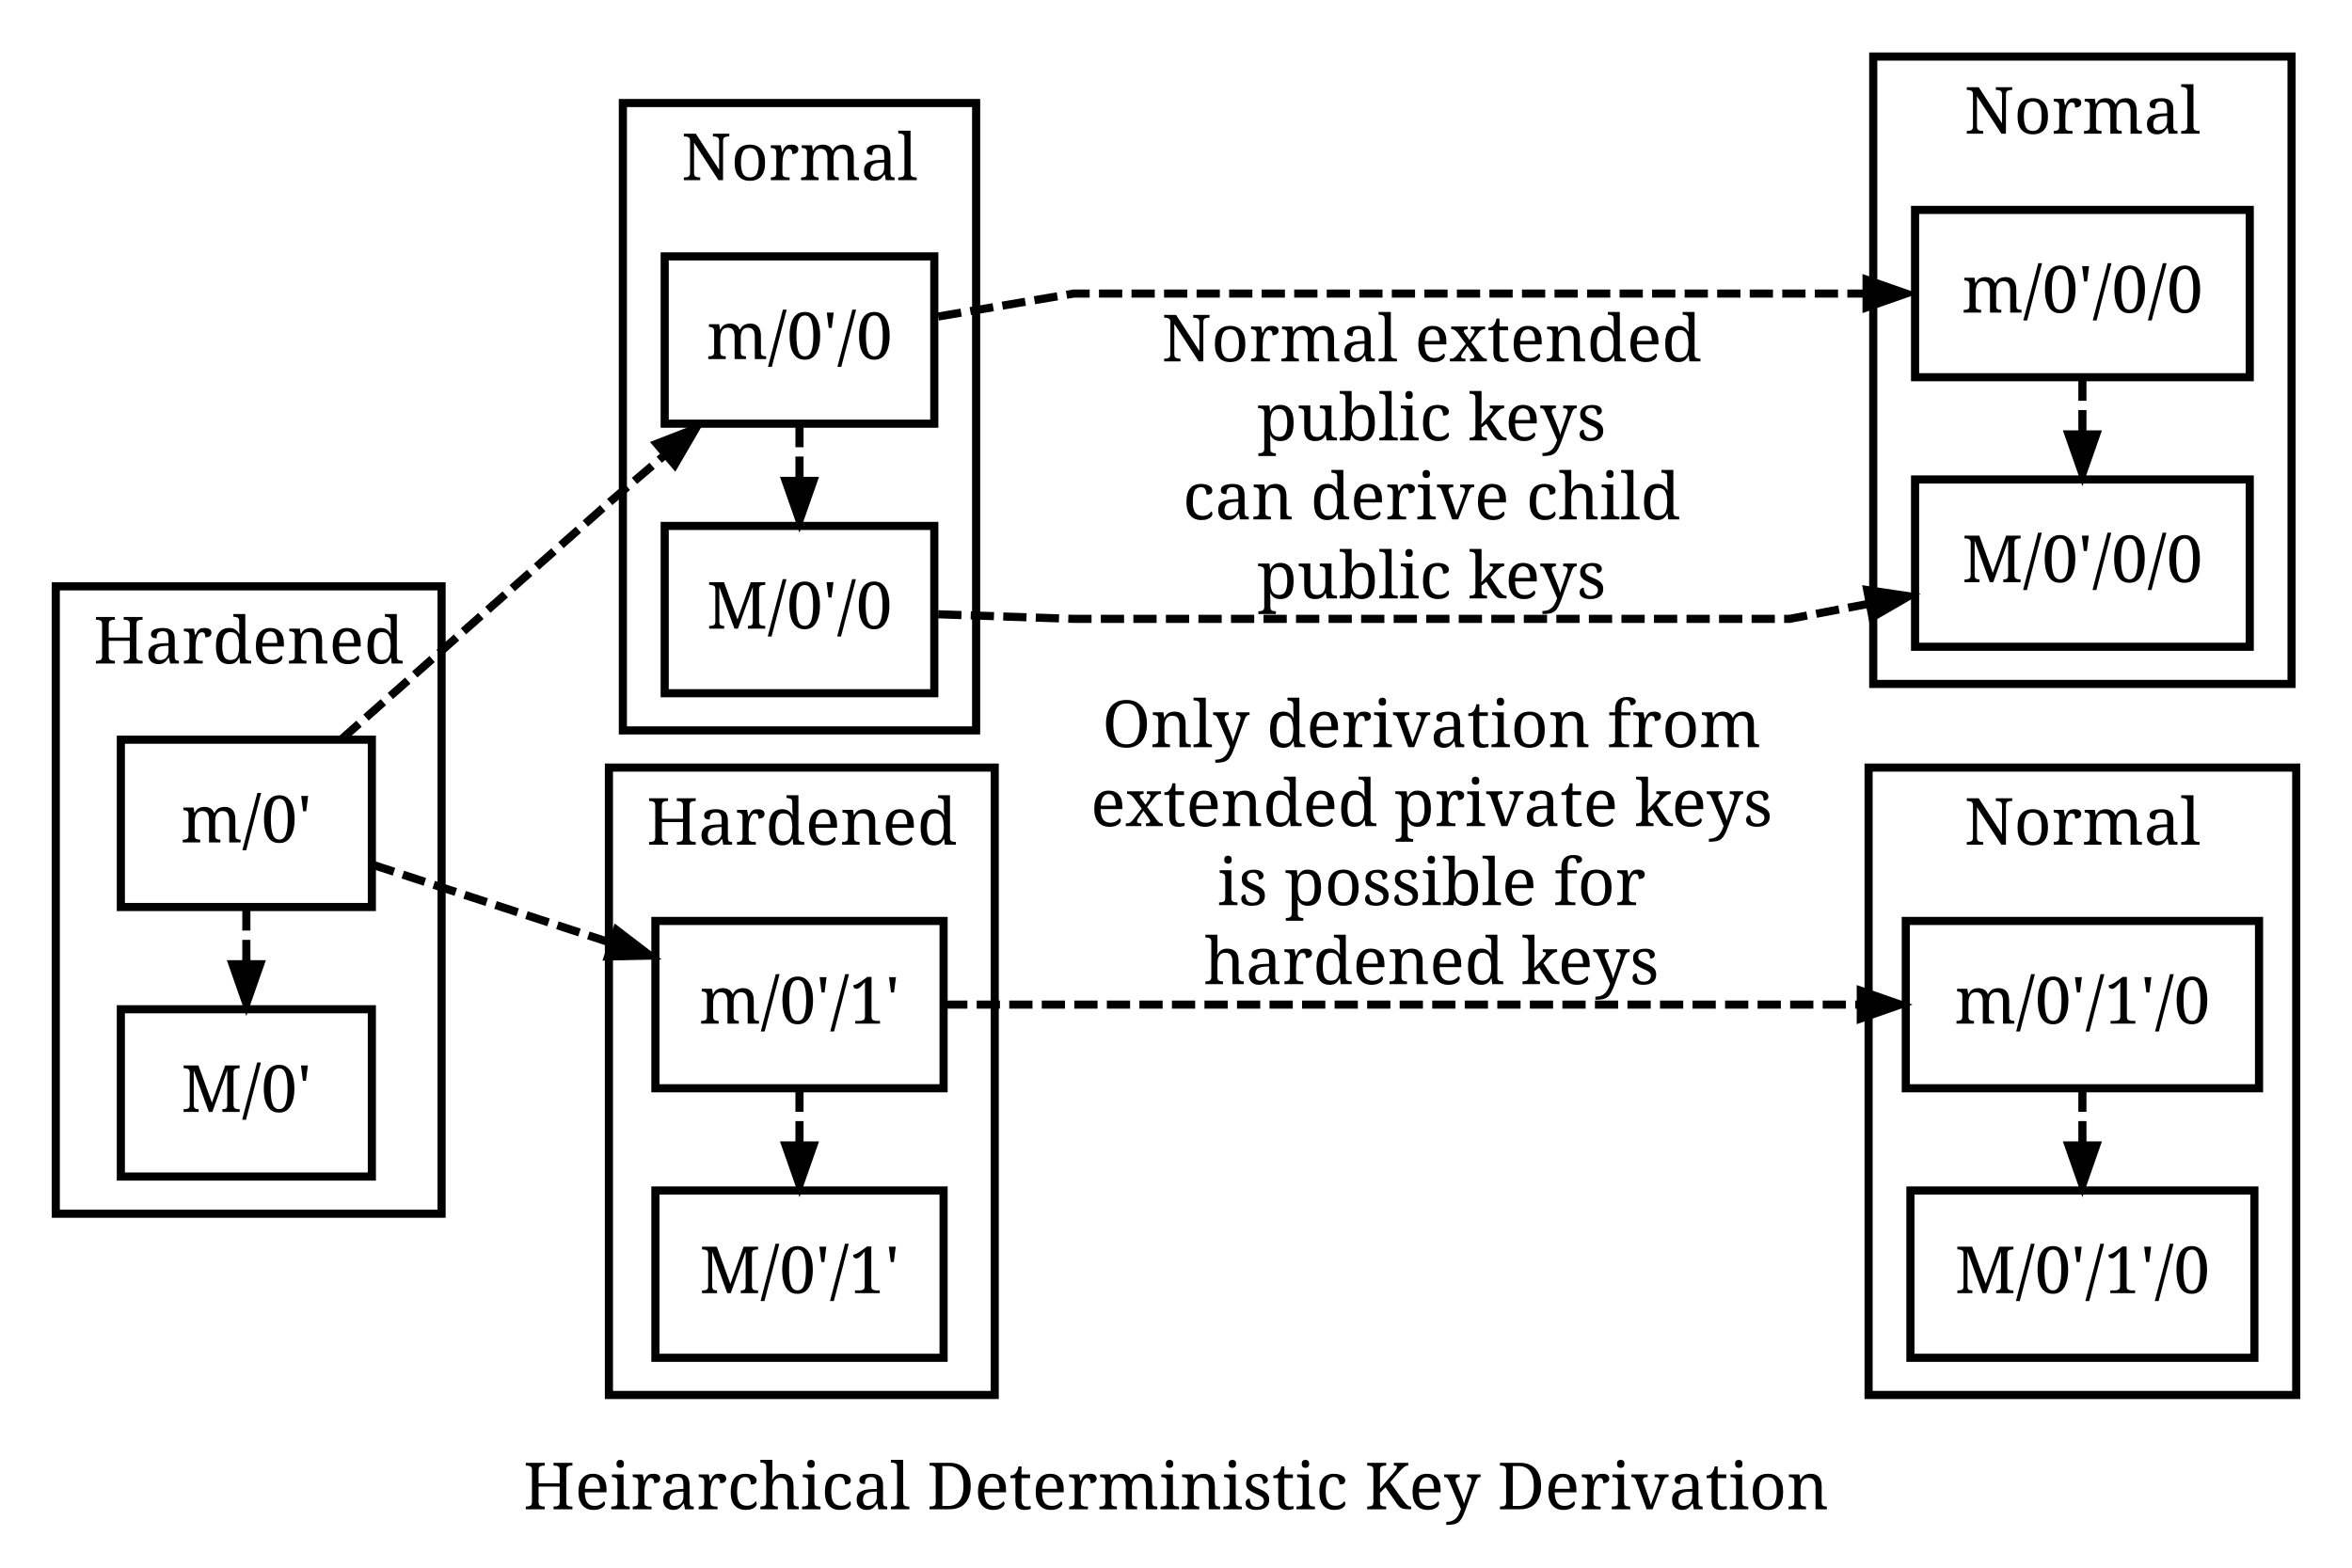
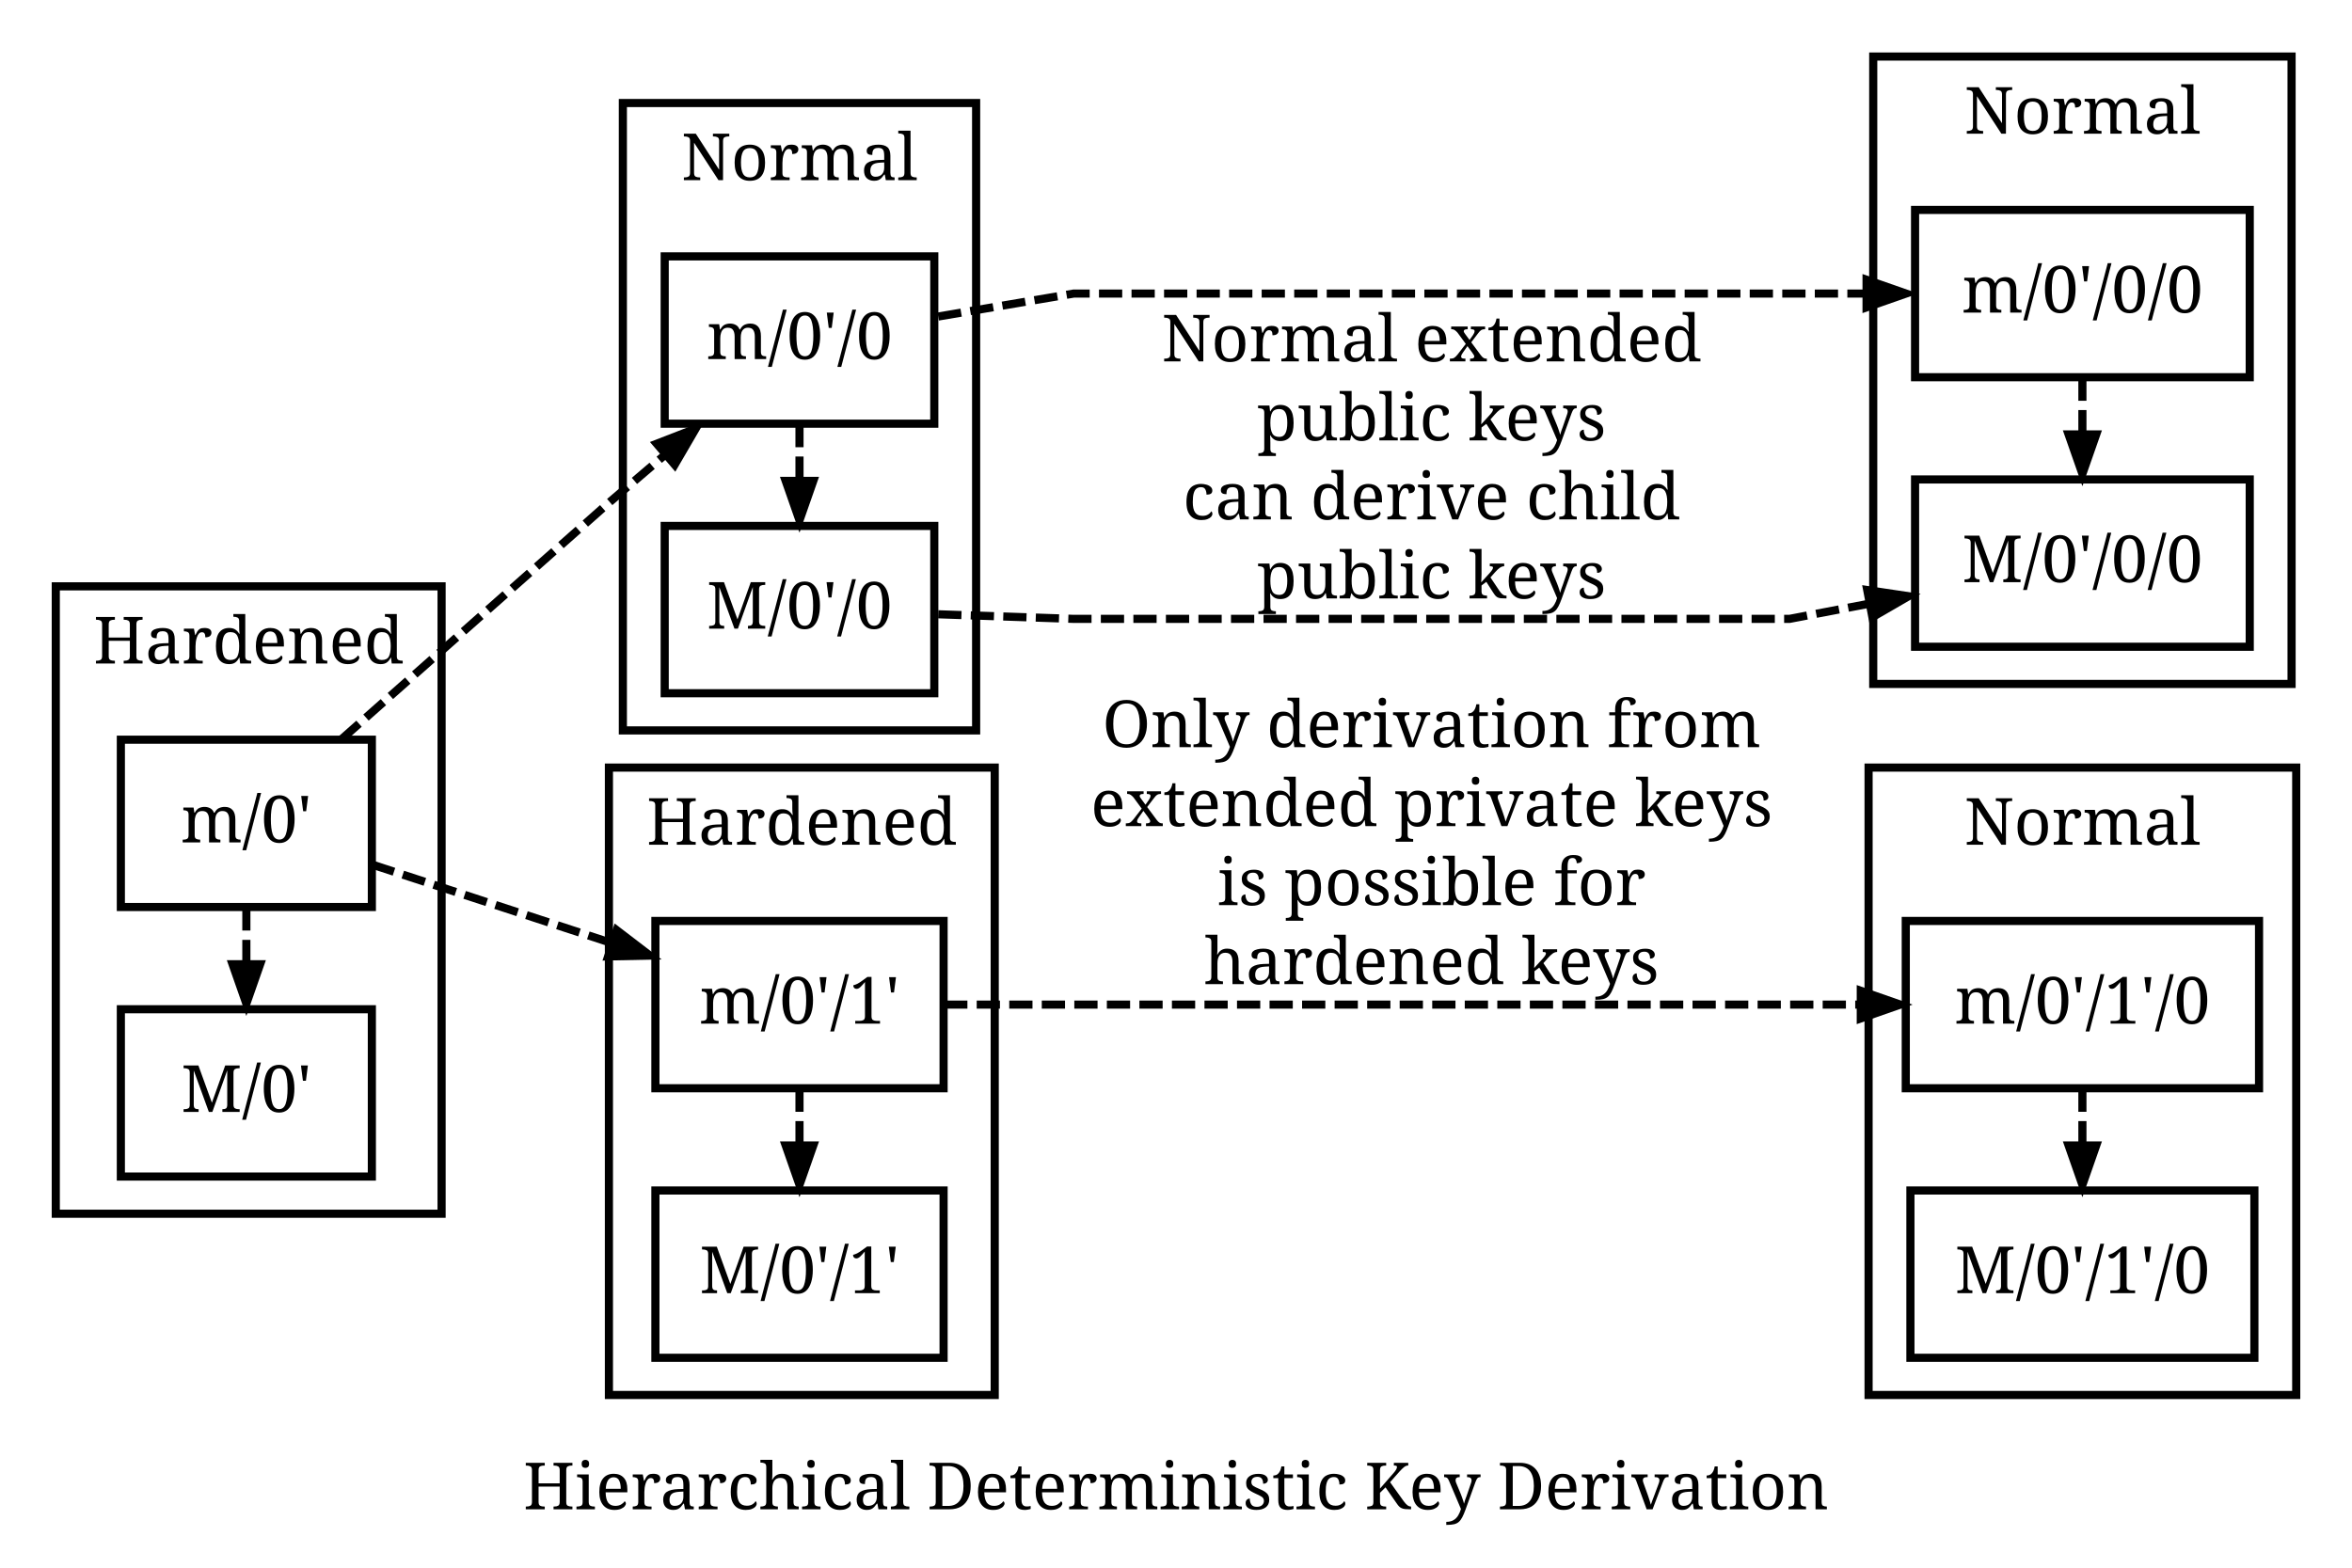
<svg xmlns="http://www.w3.org/2000/svg" width="450pt" height="300pt" viewBox="0.00 0.00 450.00 299.70">
  <g id="graph1" class="graph" transform="scale(0.889328 0.889328) rotate(0) translate(4 333)">
    <polygon fill="white" stroke="white" points="-4,5 -4,-333 503,-333 503,5 -4,5" />
-     <text text-anchor="middle" x="249" y="-8.4" font-family="Times Roman,serif" font-size="14.00">Heirarchical Deterministic Key Derivation</text>
+     <text text-anchor="middle" x="249" y="-8.4" font-family="Times Roman,serif" font-size="14.00">Hierarchical Deterministic Key Derivation</text>
    <g id="graph2" class="cluster">
      <polygon fill="none" stroke="black" stroke-width="1.75" points="8,-72 8,-207 91,-207 91,-72 8,-72" />
      <text text-anchor="middle" x="49.5" y="-190.4" font-family="Times Roman,serif" font-size="14.00">Hardened</text>
    </g>
    <g id="graph3" class="cluster">
      <polygon fill="none" stroke="black" stroke-width="1.75" points="130,-176 130,-311 206,-311 206,-176 130,-176" />
      <text text-anchor="middle" x="168" y="-294.4" font-family="Times Roman,serif" font-size="14.00">Normal</text>
    </g>
    <g id="graph4" class="cluster">
      <polygon fill="none" stroke="black" stroke-width="1.75" points="127,-33 127,-168 210,-168 210,-33 127,-33" />
      <text text-anchor="middle" x="168.5" y="-151.4" font-family="Times Roman,serif" font-size="14.00">Hardened</text>
    </g>
    <g id="graph5" class="cluster">
      <polygon fill="none" stroke="black" stroke-width="1.75" points="399,-186 399,-321 489,-321 489,-186 399,-186" />
      <text text-anchor="middle" x="444" y="-304.4" font-family="Times Roman,serif" font-size="14.00">Normal</text>
    </g>
    <g id="graph6" class="cluster">
      <polygon fill="none" stroke="black" stroke-width="1.75" points="398,-33 398,-168 490,-168 490,-33 398,-33" />
      <text text-anchor="middle" x="444" y="-151.4" font-family="Times Roman,serif" font-size="14.00">Normal</text>
    </g>
    <g id="node2" class="node">
      <polygon fill="none" stroke="black" stroke-width="1.75" points="76,-174 22,-174 22,-138 76,-138 76,-174" />
      <text text-anchor="middle" x="49" y="-151.9" font-family="Times Roman,serif" font-size="14.00">m/0'</text>
    </g>
    <g id="node3" class="node">
      <polygon fill="none" stroke="black" stroke-width="1.75" points="76,-116 22,-116 22,-80 76,-80 76,-116" />
      <text text-anchor="middle" x="49" y="-93.9" font-family="Times Roman,serif" font-size="14.00">M/0'</text>
    </g>
    <g id="edge3" class="edge">
      <path fill="none" stroke="black" stroke-width="1.75" stroke-dasharray="5,2" d="M49,-137.935C49,-137.139 49,-136.667 49,-136.667 49,-136.667 49,-131.527 49,-126.373" />
      <polygon fill="black" stroke="black" points="52.5,-126.065 49,-116.065 45.5,-126.065 52.5,-126.065" />
    </g>
    <g id="node6" class="node">
      <polygon fill="none" stroke="black" stroke-width="1.75" points="197,-278 139,-278 139,-242 197,-242 197,-278" />
      <text text-anchor="middle" x="168" y="-255.9" font-family="Times Roman,serif" font-size="14.00">m/0'/0</text>
    </g>
    <g id="edge17" class="edge">
      <path fill="none" stroke="black" stroke-width="1.75" stroke-dasharray="5,2" d="M69.494,-174.129C92.604,-194.572 127,-225 127,-225 127,-225 132.188,-229.429 138.873,-235.135" />
      <polygon fill="black" stroke="black" points="136.661,-237.849 146.539,-241.68 141.206,-232.525 136.661,-237.849" />
    </g>
    <g id="node10" class="node">
      <polygon fill="none" stroke="black" stroke-width="1.75" points="199,-135 137,-135 137,-99 199,-99 199,-135" />
      <text text-anchor="middle" x="168" y="-112.9" font-family="Times Roman,serif" font-size="14.00">m/0'/1'</text>
    </g>
    <g id="edge19" class="edge">
      <path fill="none" stroke="black" stroke-width="1.75" stroke-dasharray="5,2" d="M76.003,-147.15C91.136,-142.191 110.316,-135.905 127.242,-130.358" />
      <polygon fill="black" stroke="black" points="128.487,-133.633 136.899,-127.193 126.307,-126.981 128.487,-133.633" />
    </g>
    <g id="node7" class="node">
      <polygon fill="none" stroke="black" stroke-width="1.75" points="197,-220 139,-220 139,-184 197,-184 197,-220" />
      <text text-anchor="middle" x="168" y="-197.9" font-family="Times Roman,serif" font-size="14.00">M/0'/0</text>
    </g>
    <g id="edge6" class="edge">
      <path fill="none" stroke="black" stroke-width="1.75" stroke-dasharray="5,2" d="M168,-241.935C168,-241.139 168,-240.667 168,-240.667 168,-240.667 168,-235.527 168,-230.373" />
      <polygon fill="black" stroke="black" points="171.5,-230.065 168,-220.065 164.5,-230.065 171.5,-230.065" />
    </g>
    <g id="node14" class="node">
      <polygon fill="none" stroke="black" stroke-width="1.75" points="480,-288 408,-288 408,-252 480,-252 480,-288" />
      <text text-anchor="middle" x="444" y="-265.9" font-family="Times Roman,serif" font-size="14.00">m/0'/0/0</text>
    </g>
    <g id="edge21" class="edge">
      <path fill="none" stroke="black" stroke-width="1.75" stroke-dasharray="5,2" d="M197.846,-265.059C212.48,-267.539 227,-270 227,-270 227,-270 333.132,-270 396.95,-270" />
      <polygon fill="black" stroke="black" points="397.189,-273.5 407.189,-270 397.189,-266.5 397.189,-273.5" />
    </g>
    <g id="node15" class="node">
      <polygon fill="none" stroke="black" stroke-width="1.75" points="480,-230 408,-230 408,-194 480,-194 480,-230" />
      <text text-anchor="middle" x="444" y="-207.9" font-family="Times Roman,serif" font-size="14.00">M/0'/0/0</text>
    </g>
    <g id="edge23" class="edge">
      <path fill="none" stroke="black" stroke-width="1.75" stroke-dasharray="5,2" d="M197.846,-200.988C212.48,-200.492 227,-200 227,-200 227,-200 381,-200 381,-200 381,-200 388.151,-201.362 397.635,-203.169" />
      <polygon fill="black" stroke="black" points="397.239,-206.656 407.718,-205.089 398.549,-199.78 397.239,-206.656" />
      <text text-anchor="middle" x="304" y="-255.4" font-family="Times Roman,serif" font-size="14.00">Normal extended</text>
      <text text-anchor="middle" x="304" y="-238.4" font-family="Times Roman,serif" font-size="14.00">public keys</text>
      <text text-anchor="middle" x="304" y="-221.4" font-family="Times Roman,serif" font-size="14.00">can derive child</text>
      <text text-anchor="middle" x="304" y="-204.4" font-family="Times Roman,serif" font-size="14.00">public keys</text>
    </g>
    <g id="node11" class="node">
      <polygon fill="none" stroke="black" stroke-width="1.75" points="199,-77 137,-77 137,-41 199,-41 199,-77" />
      <text text-anchor="middle" x="168" y="-54.9" font-family="Times Roman,serif" font-size="14.00">M/0'/1'</text>
    </g>
    <g id="edge9" class="edge">
      <path fill="none" stroke="black" stroke-width="1.75" stroke-dasharray="5,2" d="M168,-98.935C168,-98.139 168,-97.667 168,-97.667 168,-97.667 168,-92.526 168,-87.373" />
      <polygon fill="black" stroke="black" points="171.5,-87.065 168,-77.065 164.5,-87.065 171.5,-87.065" />
    </g>
    <g id="node18" class="node">
      <polygon fill="none" stroke="black" stroke-width="1.75" points="482,-135 406,-135 406,-99 482,-99 482,-135" />
      <text text-anchor="middle" x="444" y="-112.9" font-family="Times Roman,serif" font-size="14.00">m/0'/1'/0</text>
    </g>
    <g id="edge25" class="edge">
      <path fill="none" stroke="black" stroke-width="1.75" stroke-dasharray="5,2" d="M199.124,-117C247.035,-117 339.231,-117 395.814,-117" />
      <polygon fill="black" stroke="black" points="395.946,-120.5 405.946,-117 395.946,-113.5 395.946,-120.5" />
      <text text-anchor="middle" x="304" y="-172.4" font-family="Times Roman,serif" font-size="14.00">Only derivation from</text>
      <text text-anchor="middle" x="304" y="-155.4" font-family="Times Roman,serif" font-size="14.00">extended private keys</text>
      <text text-anchor="middle" x="304" y="-138.4" font-family="Times Roman,serif" font-size="14.00">is possible for</text>
      <text text-anchor="middle" x="304" y="-121.4" font-family="Times Roman,serif" font-size="14.00">hardened keys</text>
    </g>
    <g id="edge12" class="edge">
      <path fill="none" stroke="black" stroke-width="1.75" stroke-dasharray="5,2" d="M444,-251.935C444,-251.139 444,-250.667 444,-250.667 444,-250.667 444,-245.527 444,-240.373" />
      <polygon fill="black" stroke="black" points="447.5,-240.065 444,-230.065 440.5,-240.065 447.5,-240.065" />
    </g>
    <g id="node19" class="node">
      <polygon fill="none" stroke="black" stroke-width="1.75" points="481,-77 407,-77 407,-41 481,-41 481,-77" />
      <text text-anchor="middle" x="444" y="-54.9" font-family="Times Roman,serif" font-size="14.00">M/0'/1'/0</text>
    </g>
    <g id="edge15" class="edge">
      <path fill="none" stroke="black" stroke-width="1.75" stroke-dasharray="5,2" d="M444,-98.935C444,-98.139 444,-97.667 444,-97.667 444,-97.667 444,-92.526 444,-87.373" />
      <polygon fill="black" stroke="black" points="447.5,-87.065 444,-77.065 440.5,-87.065 447.5,-87.065" />
    </g>
  </g>
</svg>
